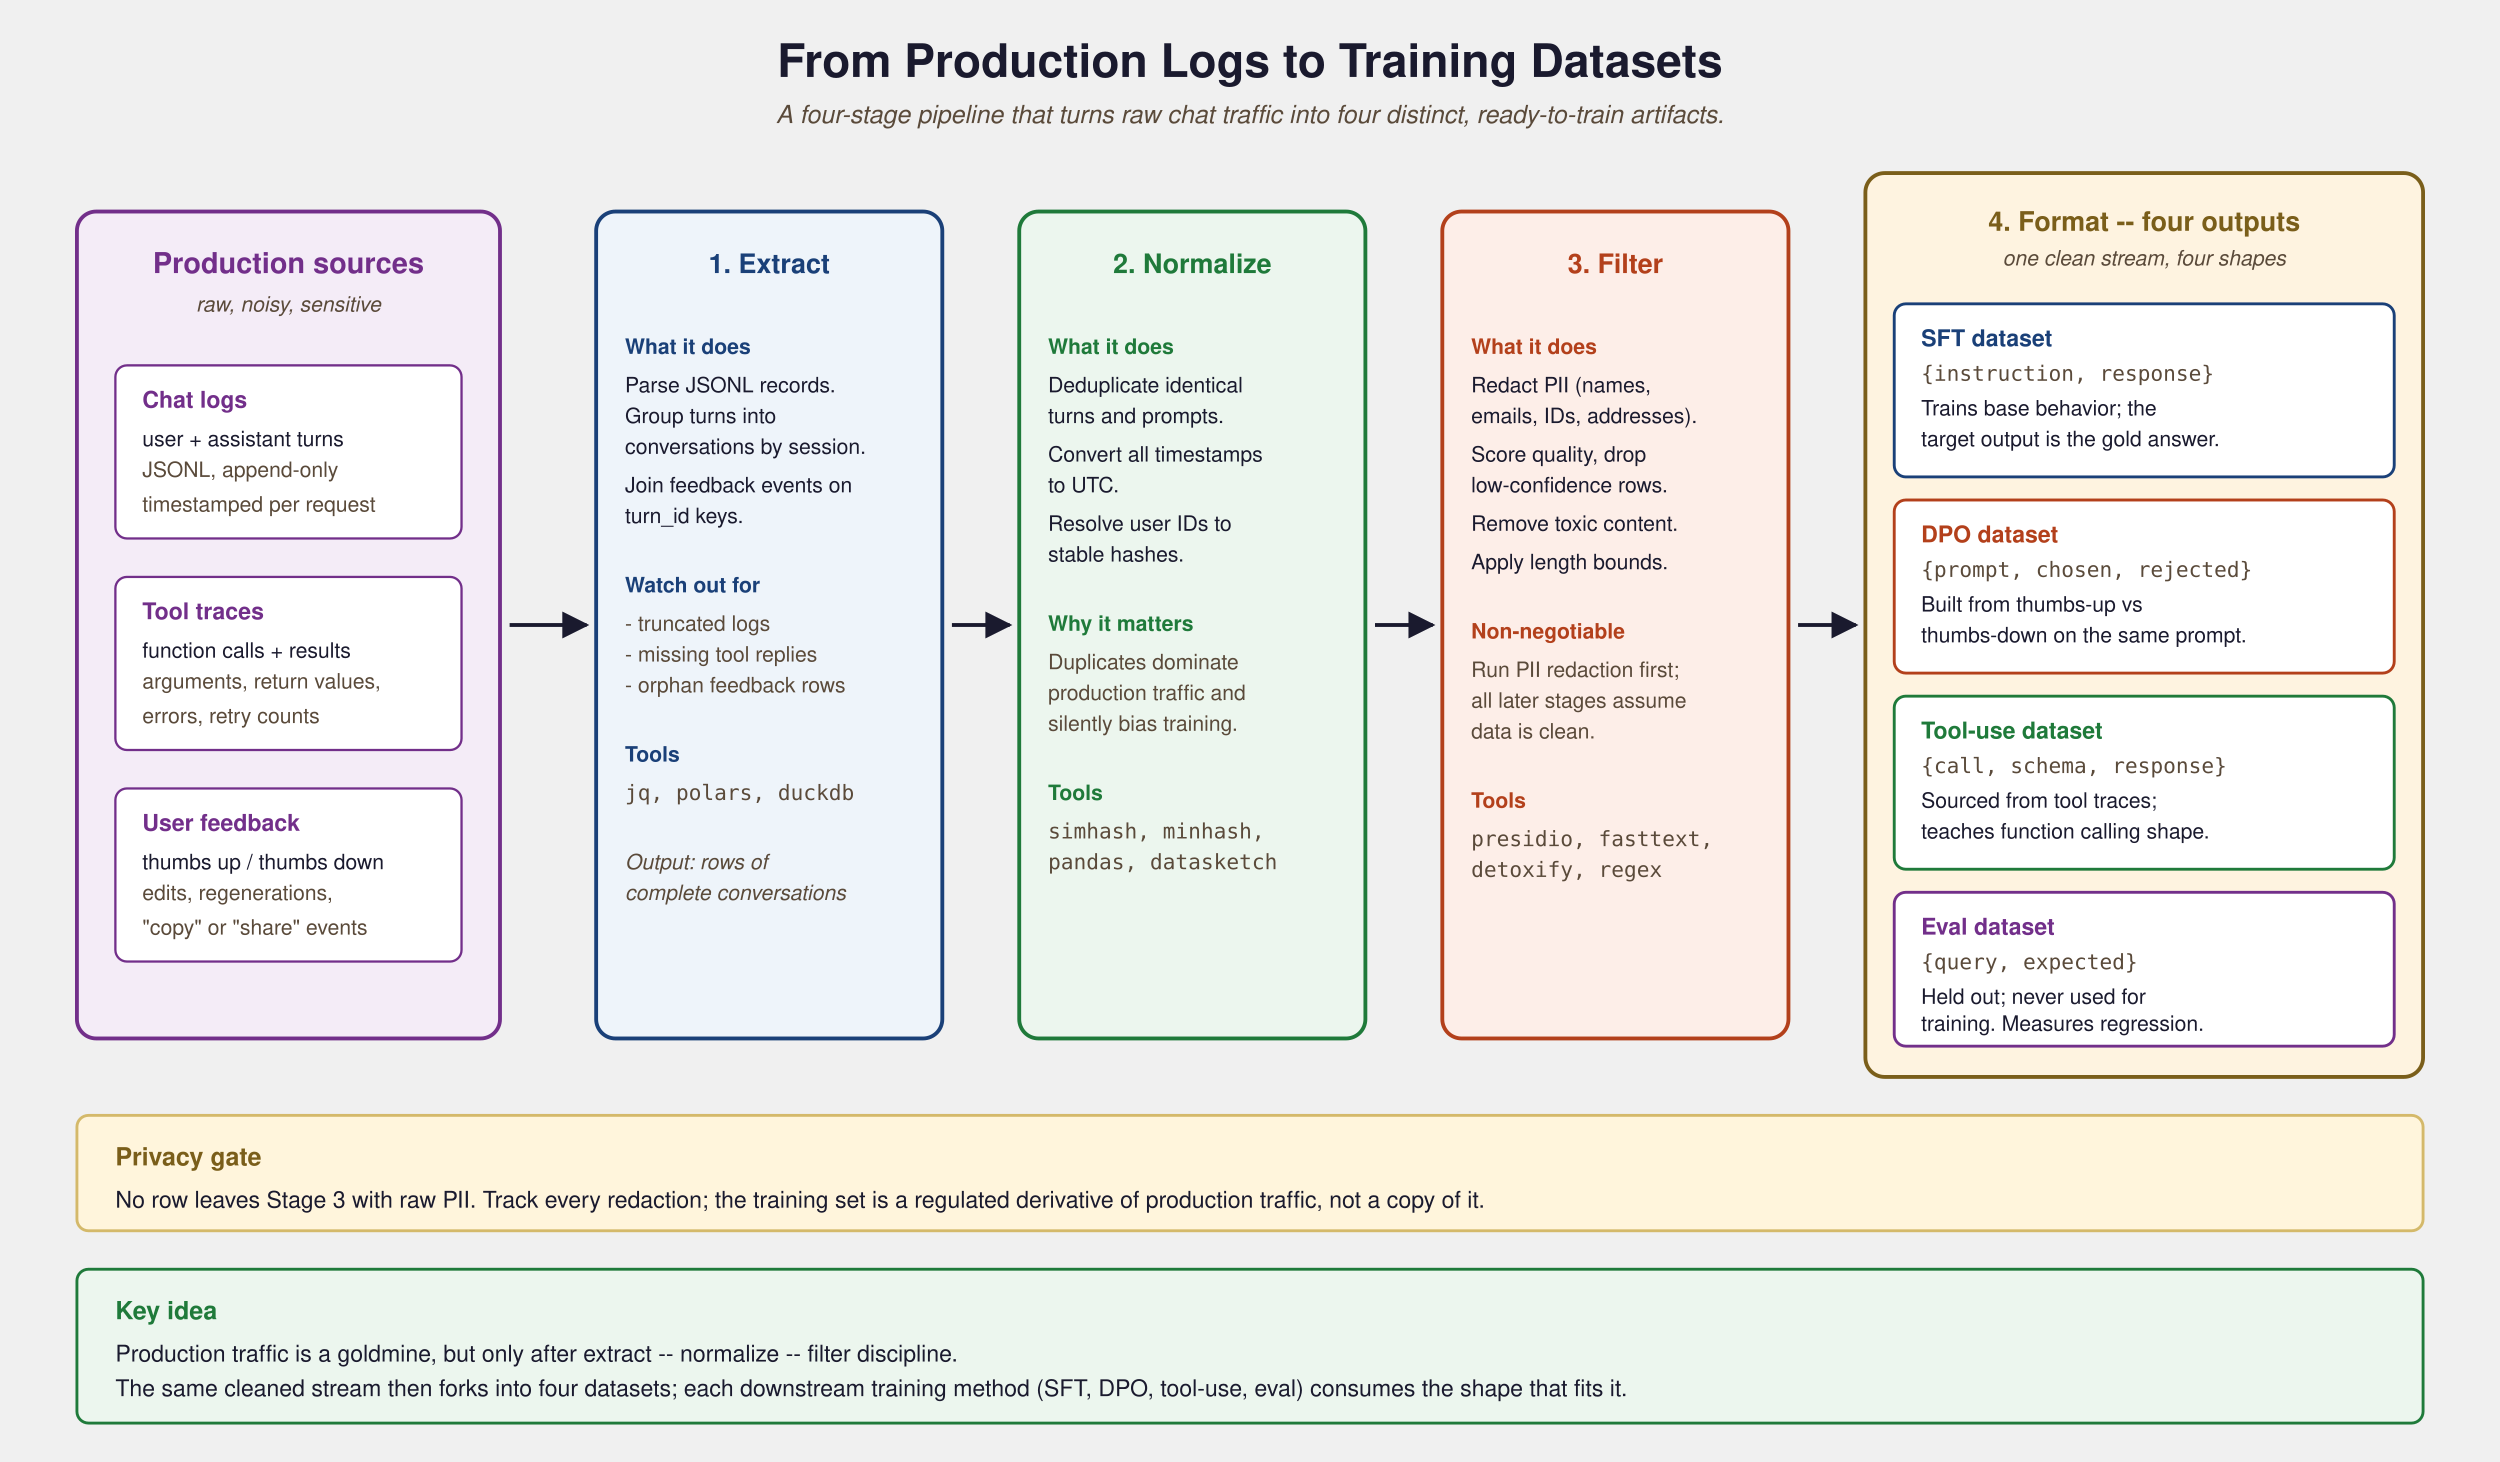
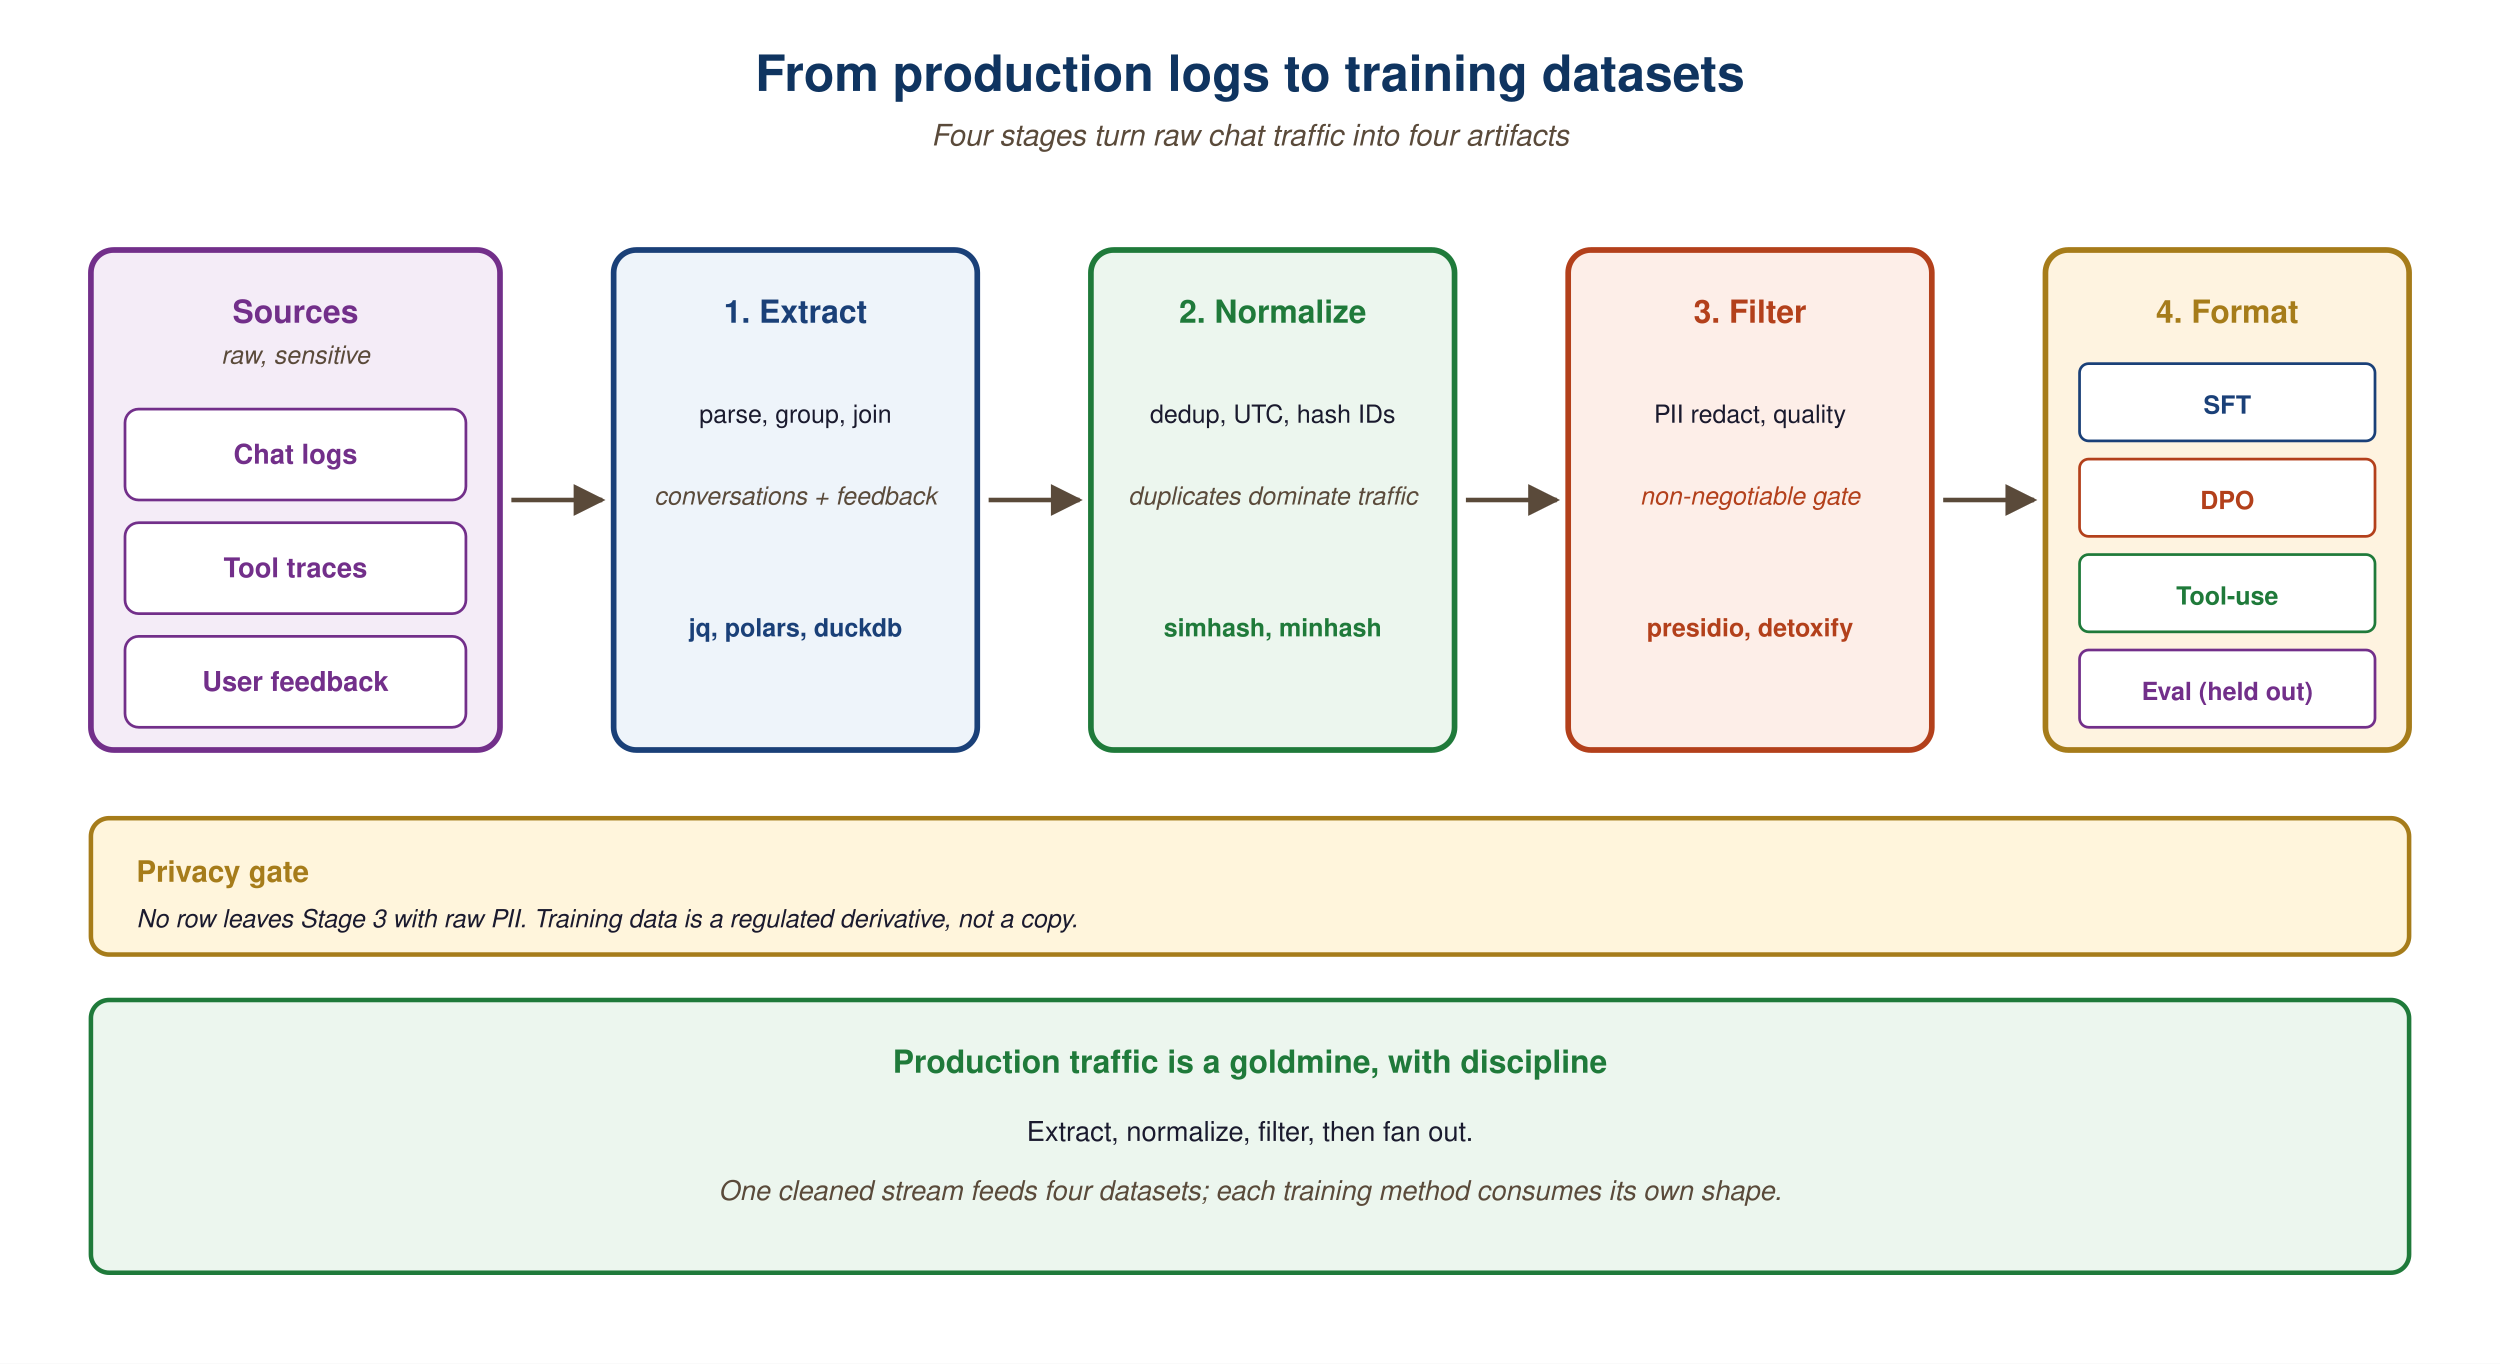
- <svg xmlns="http://www.w3.org/2000/svg" viewBox="0 0 1300 760" font-family="Helvetica, Arial, sans-serif">
+ <svg xmlns="http://www.w3.org/2000/svg" viewBox="0 0 1100 600" font-family="Helvetica, Arial, sans-serif">
+   <rect width="1100" height="600" fill="#ffffff" />
  <defs>
-     <marker id="arr" viewBox="0 0 10 10" refX="9" refY="5" markerWidth="7" markerHeight="7" orient="auto-start-reverse">
-       <path d="M 0 0 L 10 5 L 0 10 z" fill="#1a1a2e" />
+     <marker id="arrLD" viewBox="0 0 10 10" refX="9" refY="5" markerWidth="7" markerHeight="7" orient="auto-start-reverse">
+       <path d="M 0 0 L 10 5 L 0 10 z" fill="#5a4a3a" />
    </marker>
  </defs>
-   <text x="650" y="40" font-size="24" font-weight="600" text-anchor="middle" fill="#1a1a2e">From Production Logs to Training Datasets</text>
-   <text x="650" y="64" font-size="13" text-anchor="middle" fill="#5a4a3a" font-style="italic">A four-stage pipeline that turns raw chat traffic into four distinct, ready-to-train artifacts.</text>
-   <g transform="translate(40,110)">
-     <rect width="220" height="430" rx="10" fill="#f4ecf7" stroke="#722f8a" stroke-width="2" />
-     <text x="110" y="32" font-size="15" font-weight="700" text-anchor="middle" fill="#722f8a">Production sources</text>
-     <text x="110" y="52" font-size="11" text-anchor="middle" fill="#5a4a3a" font-style="italic">raw, noisy, sensitive</text>
-     <g transform="translate(20,80)">
-       <rect width="180" height="90" rx="6" fill="#ffffff" stroke="#722f8a" stroke-width="1.2" />
-       <text x="14" y="22" font-size="12" font-weight="700" fill="#722f8a">Chat logs</text>
-       <text x="14" y="42" font-size="11" fill="#1a1a2e">user + assistant turns</text>
-       <text x="14" y="58" font-size="11" fill="#5a4a3a">JSONL, append-only</text>
-       <text x="14" y="76" font-size="11" fill="#5a4a3a">timestamped per request</text>
-     </g>
-     <g transform="translate(20,190)">
-       <rect width="180" height="90" rx="6" fill="#ffffff" stroke="#722f8a" stroke-width="1.2" />
-       <text x="14" y="22" font-size="12" font-weight="700" fill="#722f8a">Tool traces</text>
-       <text x="14" y="42" font-size="11" fill="#1a1a2e">function calls + results</text>
-       <text x="14" y="58" font-size="11" fill="#5a4a3a">arguments, return values,</text>
-       <text x="14" y="76" font-size="11" fill="#5a4a3a">errors, retry counts</text>
-     </g>
-     <g transform="translate(20,300)">
-       <rect width="180" height="90" rx="6" fill="#ffffff" stroke="#722f8a" stroke-width="1.2" />
-       <text x="14" y="22" font-size="12" font-weight="700" fill="#722f8a">User feedback</text>
-       <text x="14" y="42" font-size="11" fill="#1a1a2e">thumbs up / thumbs down</text>
-       <text x="14" y="58" font-size="11" fill="#5a4a3a">edits, regenerations,</text>
-       <text x="14" y="76" font-size="11" fill="#5a4a3a">"copy" or "share" events</text>
-     </g>
+   <text x="550" y="40" font-size="22" font-weight="700" text-anchor="middle" fill="#0f3460">From production logs to training datasets</text>
+   <text x="550" y="64" font-size="13" font-style="italic" text-anchor="middle" fill="#5a4a3a">Four stages turn raw chat traffic into four artifacts</text>
+   <g transform="translate(40, 110)">
+     <rect width="180" height="220" rx="10" fill="#f4ecf7" stroke="#722f8a" stroke-width="2.5" />
+     <text x="90" y="32" font-size="14" font-weight="700" text-anchor="middle" fill="#722f8a">Sources</text>
+     <text x="90" y="50" font-size="11" font-style="italic" text-anchor="middle" fill="#5a4a3a">raw, sensitive</text>
+     <rect x="15" y="70" width="150" height="40" rx="6" fill="#ffffff" stroke="#722f8a" stroke-width="1.2" />
+     <text x="90" y="94" font-size="12" font-weight="700" text-anchor="middle" fill="#722f8a">Chat logs</text>
+     <rect x="15" y="120" width="150" height="40" rx="6" fill="#ffffff" stroke="#722f8a" stroke-width="1.2" />
+     <text x="90" y="144" font-size="12" font-weight="700" text-anchor="middle" fill="#722f8a">Tool traces</text>
+     <rect x="15" y="170" width="150" height="40" rx="6" fill="#ffffff" stroke="#722f8a" stroke-width="1.2" />
+     <text x="90" y="194" font-size="12" font-weight="700" text-anchor="middle" fill="#722f8a">User feedback</text>
  </g>
-   <path d="M 265 325 L 305 325" stroke="#1a1a2e" stroke-width="2" fill="none" marker-end="url(#arr)" />
-   <g transform="translate(310,110)">
-     <rect width="180" height="430" rx="10" fill="#eef4fa" stroke="#1a4078" stroke-width="2" />
-     <text x="90" y="32" font-size="14" font-weight="700" text-anchor="middle" fill="#1a4078">1. Extract</text>
-     <g transform="translate(15,60)">
-       <text x="0" y="14" font-size="11" font-weight="700" fill="#1a4078">What it does</text>
-       <text x="0" y="34" font-size="11" fill="#1a1a2e">Parse JSONL records.</text>
-       <text x="0" y="50" font-size="11" fill="#1a1a2e">Group turns into</text>
-       <text x="0" y="66" font-size="11" fill="#1a1a2e">conversations by session.</text>
-       <text x="0" y="86" font-size="11" fill="#1a1a2e">Join feedback events on</text>
-       <text x="0" y="102" font-size="11" fill="#1a1a2e">turn_id keys.</text>
-       <text x="0" y="138" font-size="11" font-weight="700" fill="#1a4078">Watch out for</text>
-       <text x="0" y="158" font-size="11" fill="#5a4a3a">- truncated logs</text>
-       <text x="0" y="174" font-size="11" fill="#5a4a3a">- missing tool replies</text>
-       <text x="0" y="190" font-size="11" fill="#5a4a3a">- orphan feedback rows</text>
-       <text x="0" y="226" font-size="11" font-weight="700" fill="#1a4078">Tools</text>
-       <text x="0" y="246" font-size="11" fill="#5a4a3a" font-family="Consolas, monospace">jq, polars, duckdb</text>
-       <text x="0" y="282" font-size="11" font-style="italic" fill="#5a4a3a">Output: rows of</text>
-       <text x="0" y="298" font-size="11" font-style="italic" fill="#5a4a3a">complete conversations</text>
-     </g>
+   <line x1="225" y1="220" x2="265" y2="220" stroke="#5a4a3a" stroke-width="2" marker-end="url(#arrLD)" />
+   <g transform="translate(270, 110)">
+     <rect width="160" height="220" rx="10" fill="#eef4fa" stroke="#1a4078" stroke-width="2.5" />
+     <text x="80" y="32" font-size="14" font-weight="700" text-anchor="middle" fill="#1a4078">1. Extract</text>
+     <text x="80" y="76" font-size="11" text-anchor="middle" fill="#1a1a2e">parse, group, join</text>
+     <text x="80" y="112" font-size="11" font-style="italic" text-anchor="middle" fill="#5a4a3a">conversations + feedback</text>
+     <text x="80" y="170" font-size="11" font-weight="700" text-anchor="middle" fill="#1a4078">jq, polars, duckdb</text>
  </g>
-   <path d="M 495 325 L 525 325" stroke="#1a1a2e" stroke-width="2" fill="none" marker-end="url(#arr)" />
-   <g transform="translate(530,110)">
-     <rect width="180" height="430" rx="10" fill="#ecf6ee" stroke="#1f7a3a" stroke-width="2" />
-     <text x="90" y="32" font-size="14" font-weight="700" text-anchor="middle" fill="#1f7a3a">2. Normalize</text>
-     <g transform="translate(15,60)">
-       <text x="0" y="14" font-size="11" font-weight="700" fill="#1f7a3a">What it does</text>
-       <text x="0" y="34" font-size="11" fill="#1a1a2e">Deduplicate identical</text>
-       <text x="0" y="50" font-size="11" fill="#1a1a2e">turns and prompts.</text>
-       <text x="0" y="70" font-size="11" fill="#1a1a2e">Convert all timestamps</text>
-       <text x="0" y="86" font-size="11" fill="#1a1a2e">to UTC.</text>
-       <text x="0" y="106" font-size="11" fill="#1a1a2e">Resolve user IDs to</text>
-       <text x="0" y="122" font-size="11" fill="#1a1a2e">stable hashes.</text>
-       <text x="0" y="158" font-size="11" font-weight="700" fill="#1f7a3a">Why it matters</text>
-       <text x="0" y="178" font-size="11" fill="#5a4a3a">Duplicates dominate</text>
-       <text x="0" y="194" font-size="11" fill="#5a4a3a">production traffic and</text>
-       <text x="0" y="210" font-size="11" fill="#5a4a3a">silently bias training.</text>
-       <text x="0" y="246" font-size="11" font-weight="700" fill="#1f7a3a">Tools</text>
-       <text x="0" y="266" font-size="11" fill="#5a4a3a" font-family="Consolas, monospace">simhash, minhash,</text>
-       <text x="0" y="282" font-size="11" fill="#5a4a3a" font-family="Consolas, monospace">pandas, datasketch</text>
-     </g>
+   <line x1="435" y1="220" x2="475" y2="220" stroke="#5a4a3a" stroke-width="2" marker-end="url(#arrLD)" />
+   <g transform="translate(480, 110)">
+     <rect width="160" height="220" rx="10" fill="#ecf6ee" stroke="#1f7a3a" stroke-width="2.5" />
+     <text x="80" y="32" font-size="14" font-weight="700" text-anchor="middle" fill="#1f7a3a">2. Normalize</text>
+     <text x="80" y="76" font-size="11" text-anchor="middle" fill="#1a1a2e">dedup, UTC, hash IDs</text>
+     <text x="80" y="112" font-size="11" font-style="italic" text-anchor="middle" fill="#5a4a3a">duplicates dominate traffic</text>
+     <text x="80" y="170" font-size="11" font-weight="700" text-anchor="middle" fill="#1f7a3a">simhash, minhash</text>
  </g>
-   <path d="M 715 325 L 745 325" stroke="#1a1a2e" stroke-width="2" fill="none" marker-end="url(#arr)" />
-   <g transform="translate(750,110)">
-     <rect width="180" height="430" rx="10" fill="#fdeee8" stroke="#b3401b" stroke-width="2" />
-     <text x="90" y="32" font-size="14" font-weight="700" text-anchor="middle" fill="#b3401b">3. Filter</text>
-     <g transform="translate(15,60)">
-       <text x="0" y="14" font-size="11" font-weight="700" fill="#b3401b">What it does</text>
-       <text x="0" y="34" font-size="11" fill="#1a1a2e">Redact PII (names,</text>
-       <text x="0" y="50" font-size="11" fill="#1a1a2e">emails, IDs, addresses).</text>
-       <text x="0" y="70" font-size="11" fill="#1a1a2e">Score quality, drop</text>
-       <text x="0" y="86" font-size="11" fill="#1a1a2e">low-confidence rows.</text>
-       <text x="0" y="106" font-size="11" fill="#1a1a2e">Remove toxic content.</text>
-       <text x="0" y="126" font-size="11" fill="#1a1a2e">Apply length bounds.</text>
-       <text x="0" y="162" font-size="11" font-weight="700" fill="#b3401b">Non-negotiable</text>
-       <text x="0" y="182" font-size="11" fill="#5a4a3a">Run PII redaction first;</text>
-       <text x="0" y="198" font-size="11" fill="#5a4a3a">all later stages assume</text>
-       <text x="0" y="214" font-size="11" fill="#5a4a3a">data is clean.</text>
-       <text x="0" y="250" font-size="11" font-weight="700" fill="#b3401b">Tools</text>
-       <text x="0" y="270" font-size="11" fill="#5a4a3a" font-family="Consolas, monospace">presidio, fasttext,</text>
-       <text x="0" y="286" font-size="11" fill="#5a4a3a" font-family="Consolas, monospace">detoxify, regex</text>
-     </g>
+   <line x1="645" y1="220" x2="685" y2="220" stroke="#5a4a3a" stroke-width="2" marker-end="url(#arrLD)" />
+   <g transform="translate(690, 110)">
+     <rect width="160" height="220" rx="10" fill="#fdeee8" stroke="#b3401b" stroke-width="2.5" />
+     <text x="80" y="32" font-size="14" font-weight="700" text-anchor="middle" fill="#b3401b">3. Filter</text>
+     <text x="80" y="76" font-size="11" text-anchor="middle" fill="#1a1a2e">PII redact, quality</text>
+     <text x="80" y="112" font-size="11" font-style="italic" text-anchor="middle" fill="#b3401b">non-negotiable gate</text>
+     <text x="80" y="170" font-size="11" font-weight="700" text-anchor="middle" fill="#b3401b">presidio, detoxify</text>
  </g>
-   <path d="M 935 325 L 965 325" stroke="#1a1a2e" stroke-width="2" fill="none" marker-end="url(#arr)" />
-   <g transform="translate(970,90)">
-     <rect width="290" height="470" rx="10" fill="#fef3e0" stroke="#7a5e1a" stroke-width="2" />
-     <text x="145" y="30" font-size="14" font-weight="700" text-anchor="middle" fill="#7a5e1a">4. Format -- four outputs</text>
-     <text x="145" y="48" font-size="11" text-anchor="middle" fill="#5a4a3a" font-style="italic">one clean stream, four shapes</text>
-     <g transform="translate(15,68)">
-       <rect width="260" height="90" rx="6" fill="#ffffff" stroke="#1a4078" stroke-width="1.5" />
-       <text x="14" y="22" font-size="12" font-weight="700" fill="#1a4078">SFT dataset</text>
-       <text x="14" y="40" font-size="11" fill="#5a4a3a" font-family="Consolas, monospace">{instruction, response}</text>
-       <text x="14" y="58" font-size="11" fill="#1a1a2e">Trains base behavior; the</text>
-       <text x="14" y="74" font-size="11" fill="#1a1a2e">target output is the gold answer.</text>
-     </g>
-     <g transform="translate(15,170)">
-       <rect width="260" height="90" rx="6" fill="#ffffff" stroke="#b3401b" stroke-width="1.5" />
-       <text x="14" y="22" font-size="12" font-weight="700" fill="#b3401b">DPO dataset</text>
-       <text x="14" y="40" font-size="11" fill="#5a4a3a" font-family="Consolas, monospace">{prompt, chosen, rejected}</text>
-       <text x="14" y="58" font-size="11" fill="#1a1a2e">Built from thumbs-up vs</text>
-       <text x="14" y="74" font-size="11" fill="#1a1a2e">thumbs-down on the same prompt.</text>
-     </g>
-     <g transform="translate(15,272)">
-       <rect width="260" height="90" rx="6" fill="#ffffff" stroke="#1f7a3a" stroke-width="1.5" />
-       <text x="14" y="22" font-size="12" font-weight="700" fill="#1f7a3a">Tool-use dataset</text>
-       <text x="14" y="40" font-size="11" fill="#5a4a3a" font-family="Consolas, monospace">{call, schema, response}</text>
-       <text x="14" y="58" font-size="11" fill="#1a1a2e">Sourced from tool traces;</text>
-       <text x="14" y="74" font-size="11" fill="#1a1a2e">teaches function calling shape.</text>
-     </g>
-     <g transform="translate(15,374)">
-       <rect width="260" height="80" rx="6" fill="#ffffff" stroke="#722f8a" stroke-width="1.5" />
-       <text x="14" y="22" font-size="12" font-weight="700" fill="#722f8a">Eval dataset</text>
-       <text x="14" y="40" font-size="11" fill="#5a4a3a" font-family="Consolas, monospace">{query, expected}</text>
-       <text x="14" y="58" font-size="11" fill="#1a1a2e">Held out; never used for</text>
-       <text x="14" y="72" font-size="11" fill="#1a1a2e">training. Measures regression.</text>
-     </g>
+   <line x1="855" y1="220" x2="895" y2="220" stroke="#5a4a3a" stroke-width="2" marker-end="url(#arrLD)" />
+   <g transform="translate(900, 110)">
+     <rect width="160" height="220" rx="10" fill="#fef3e0" stroke="#a67c1a" stroke-width="2.5" />
+     <text x="80" y="32" font-size="14" font-weight="700" text-anchor="middle" fill="#a67c1a">4. Format</text>
+     <rect x="15" y="50" width="130" height="34" rx="4" fill="#ffffff" stroke="#1a4078" stroke-width="1.2" />
+     <text x="80" y="72" font-size="11" font-weight="700" text-anchor="middle" fill="#1a4078">SFT</text>
+     <rect x="15" y="92" width="130" height="34" rx="4" fill="#ffffff" stroke="#b3401b" stroke-width="1.2" />
+     <text x="80" y="114" font-size="11" font-weight="700" text-anchor="middle" fill="#b3401b">DPO</text>
+     <rect x="15" y="134" width="130" height="34" rx="4" fill="#ffffff" stroke="#1f7a3a" stroke-width="1.2" />
+     <text x="80" y="156" font-size="11" font-weight="700" text-anchor="middle" fill="#1f7a3a">Tool-use</text>
+     <rect x="15" y="176" width="130" height="34" rx="4" fill="#ffffff" stroke="#722f8a" stroke-width="1.2" />
+     <text x="80" y="198" font-size="11" font-weight="700" text-anchor="middle" fill="#722f8a">Eval (held out)</text>
  </g>
-   <g transform="translate(40,580)">
-     <rect width="1220" height="60" rx="6" fill="#fff5dc" stroke="#d4b96a" stroke-width="1.5" />
-     <text x="20" y="26" font-size="13" font-weight="700" fill="#7a5e1a">Privacy gate</text>
-     <text x="20" y="48" font-size="12" fill="#1a1a2e">No row leaves Stage 3 with raw PII. Track every redaction; the training set is a regulated derivative of production traffic, not a copy of it.</text>
+   <g transform="translate(40, 360)">
+     <rect width="1020" height="60" rx="8" fill="#fff5dc" stroke="#a67c1a" stroke-width="2" />
+     <text x="20" y="28" font-size="13" font-weight="700" fill="#a67c1a">Privacy gate</text>
+     <text x="20" y="48" font-size="11" font-style="italic" fill="#1a1a2e">No row leaves Stage 3 with raw PII. Training data is a regulated derivative, not a copy.</text>
  </g>
-   <g transform="translate(40,660)">
-     <rect width="1220" height="80" rx="6" fill="#ecf6ee" stroke="#1f7a3a" stroke-width="1.5" />
-     <text x="20" y="26" font-size="13" font-weight="700" fill="#1f7a3a">Key idea</text>
-     <text x="20" y="48" font-size="12" fill="#1a1a2e">Production traffic is a goldmine, but only after extract -- normalize -- filter discipline.</text>
-     <text x="20" y="66" font-size="12" fill="#1a1a2e">The same cleaned stream then forks into four datasets; each downstream training method (SFT, DPO, tool-use, eval) consumes the shape that fits it.</text>
+   <g transform="translate(40, 440)">
+     <rect width="1020" height="120" rx="8" fill="#ecf6ee" stroke="#1f7a3a" stroke-width="2" />
+     <text x="510" y="32" font-size="14" font-weight="700" text-anchor="middle" fill="#1f7a3a">Production traffic is a goldmine, with discipline</text>
+     <text x="510" y="62" font-size="12" text-anchor="middle" fill="#1a1a2e">Extract, normalize, filter, then fan out.</text>
+     <text x="510" y="88" font-size="12" font-style="italic" text-anchor="middle" fill="#5a4a3a">One cleaned stream feeds four datasets; each training method consumes its own shape.</text>
  </g>
</svg>
